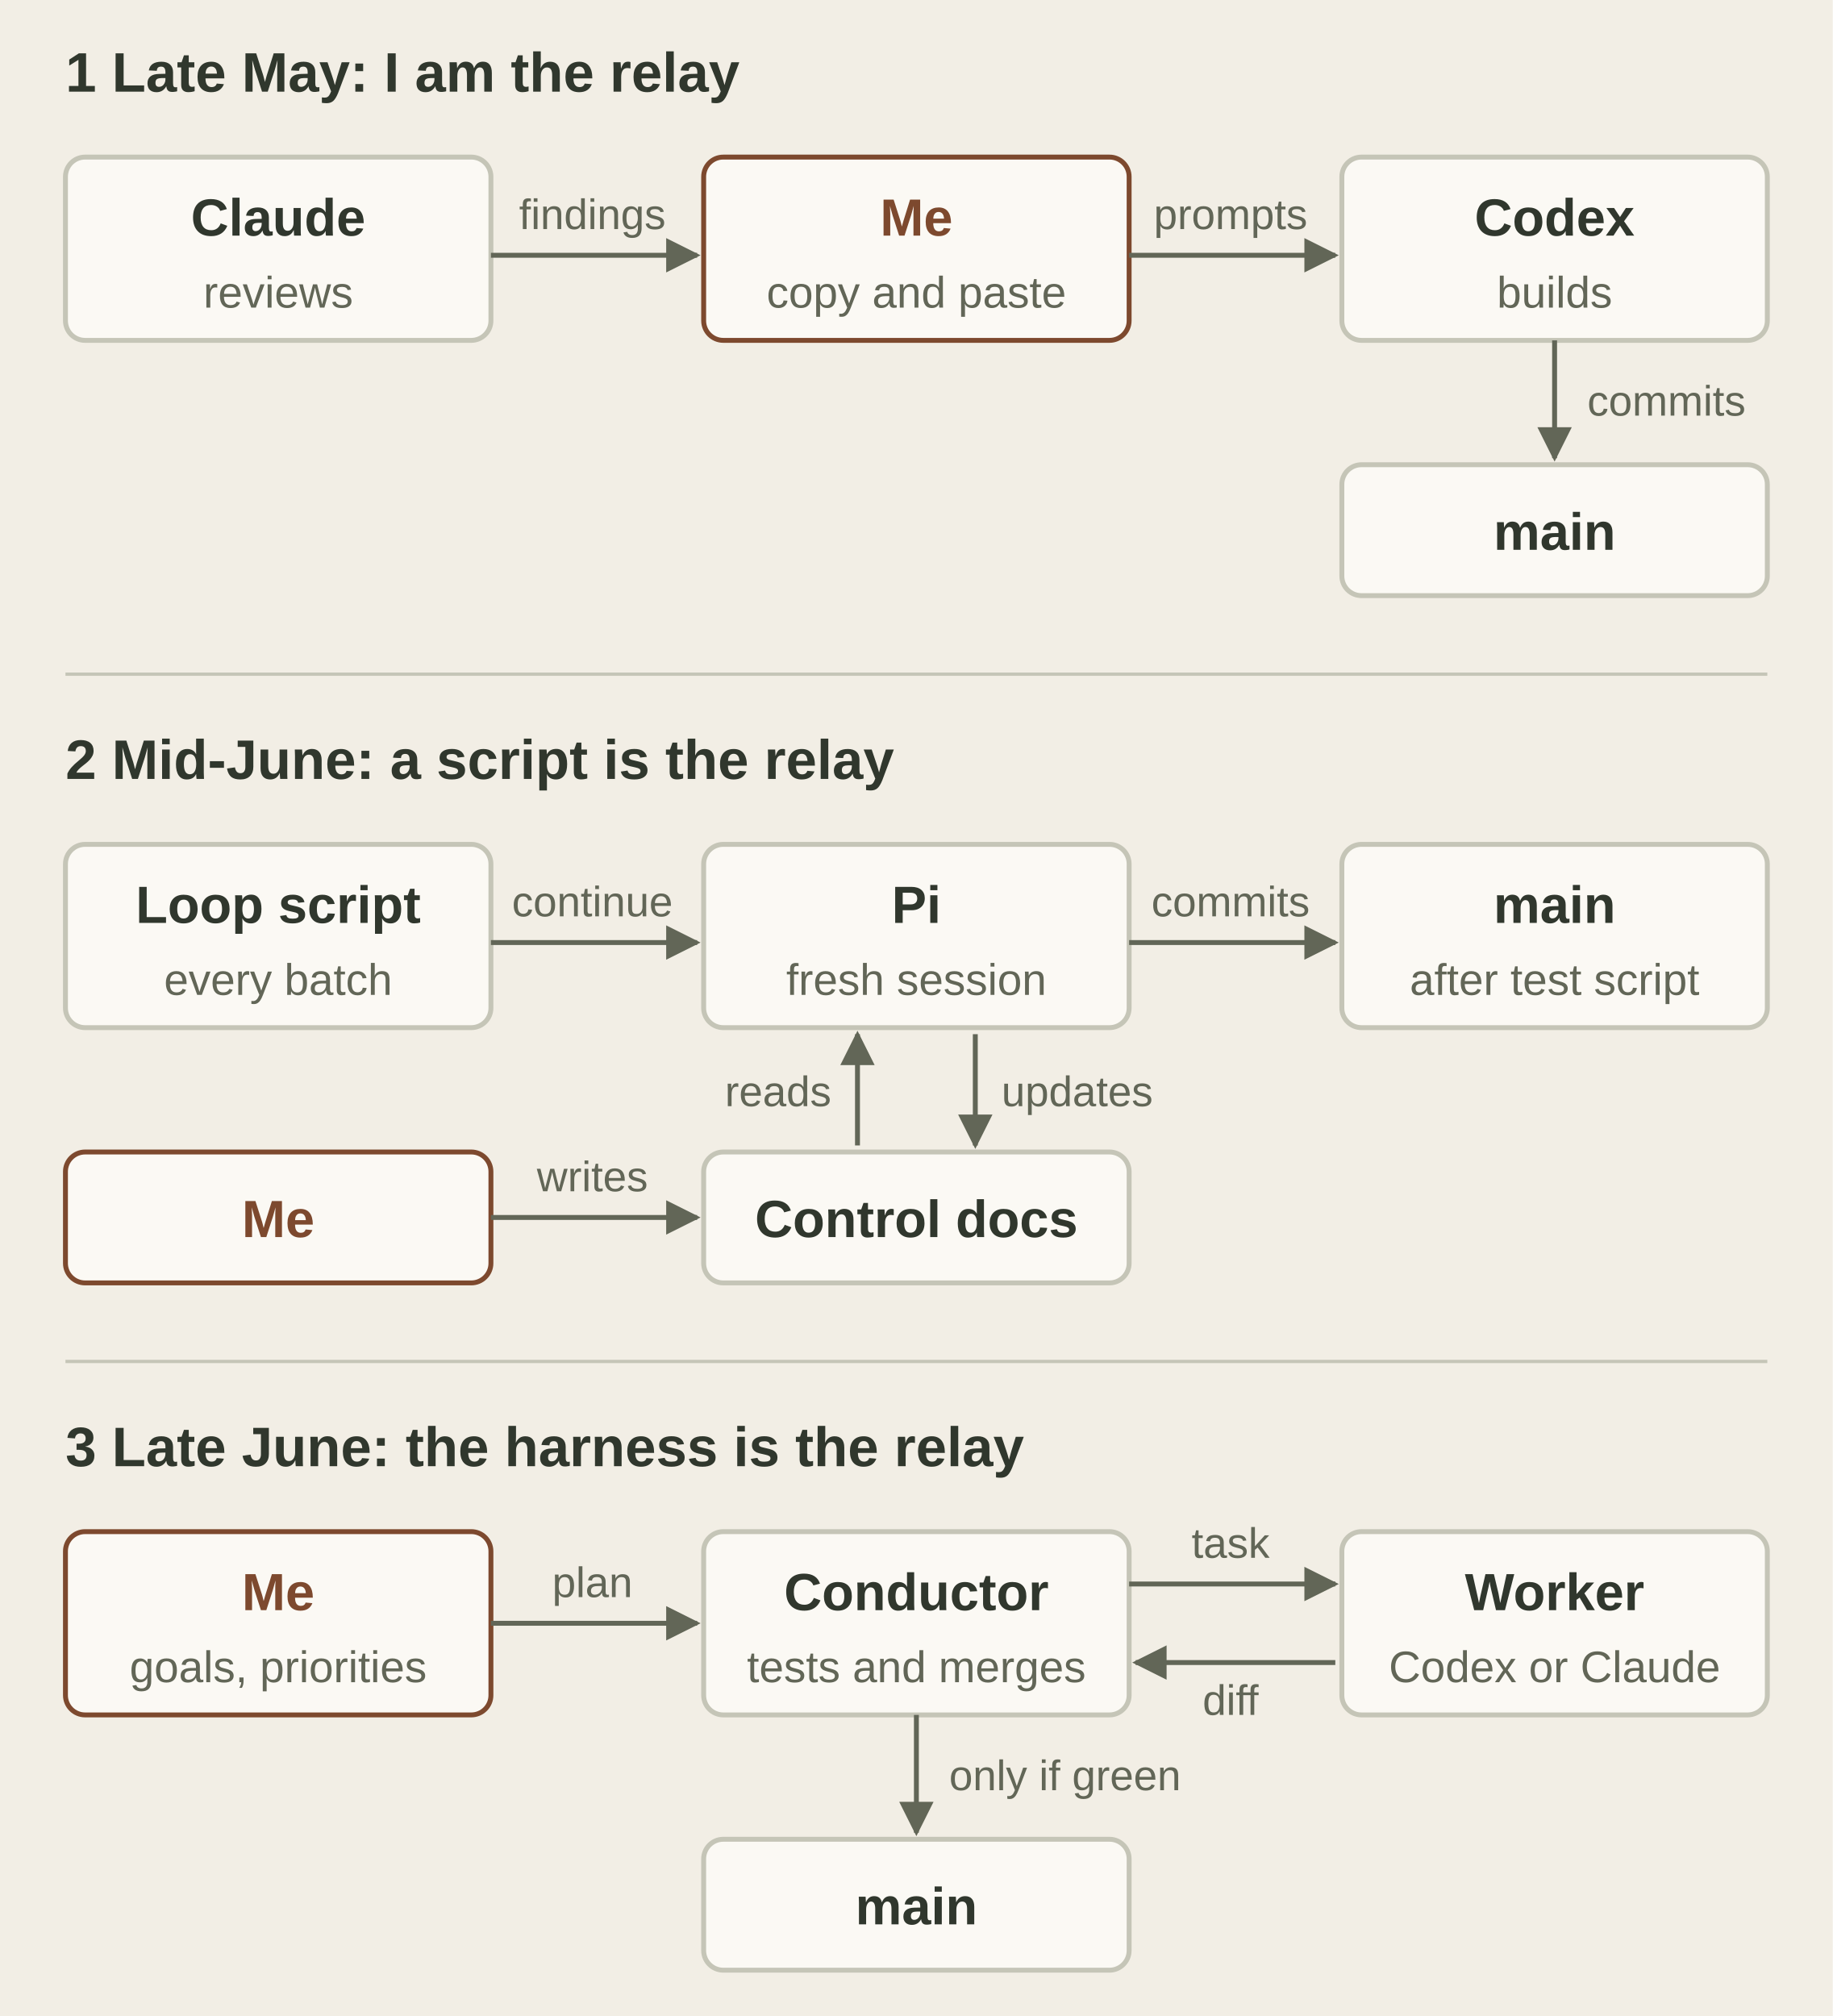
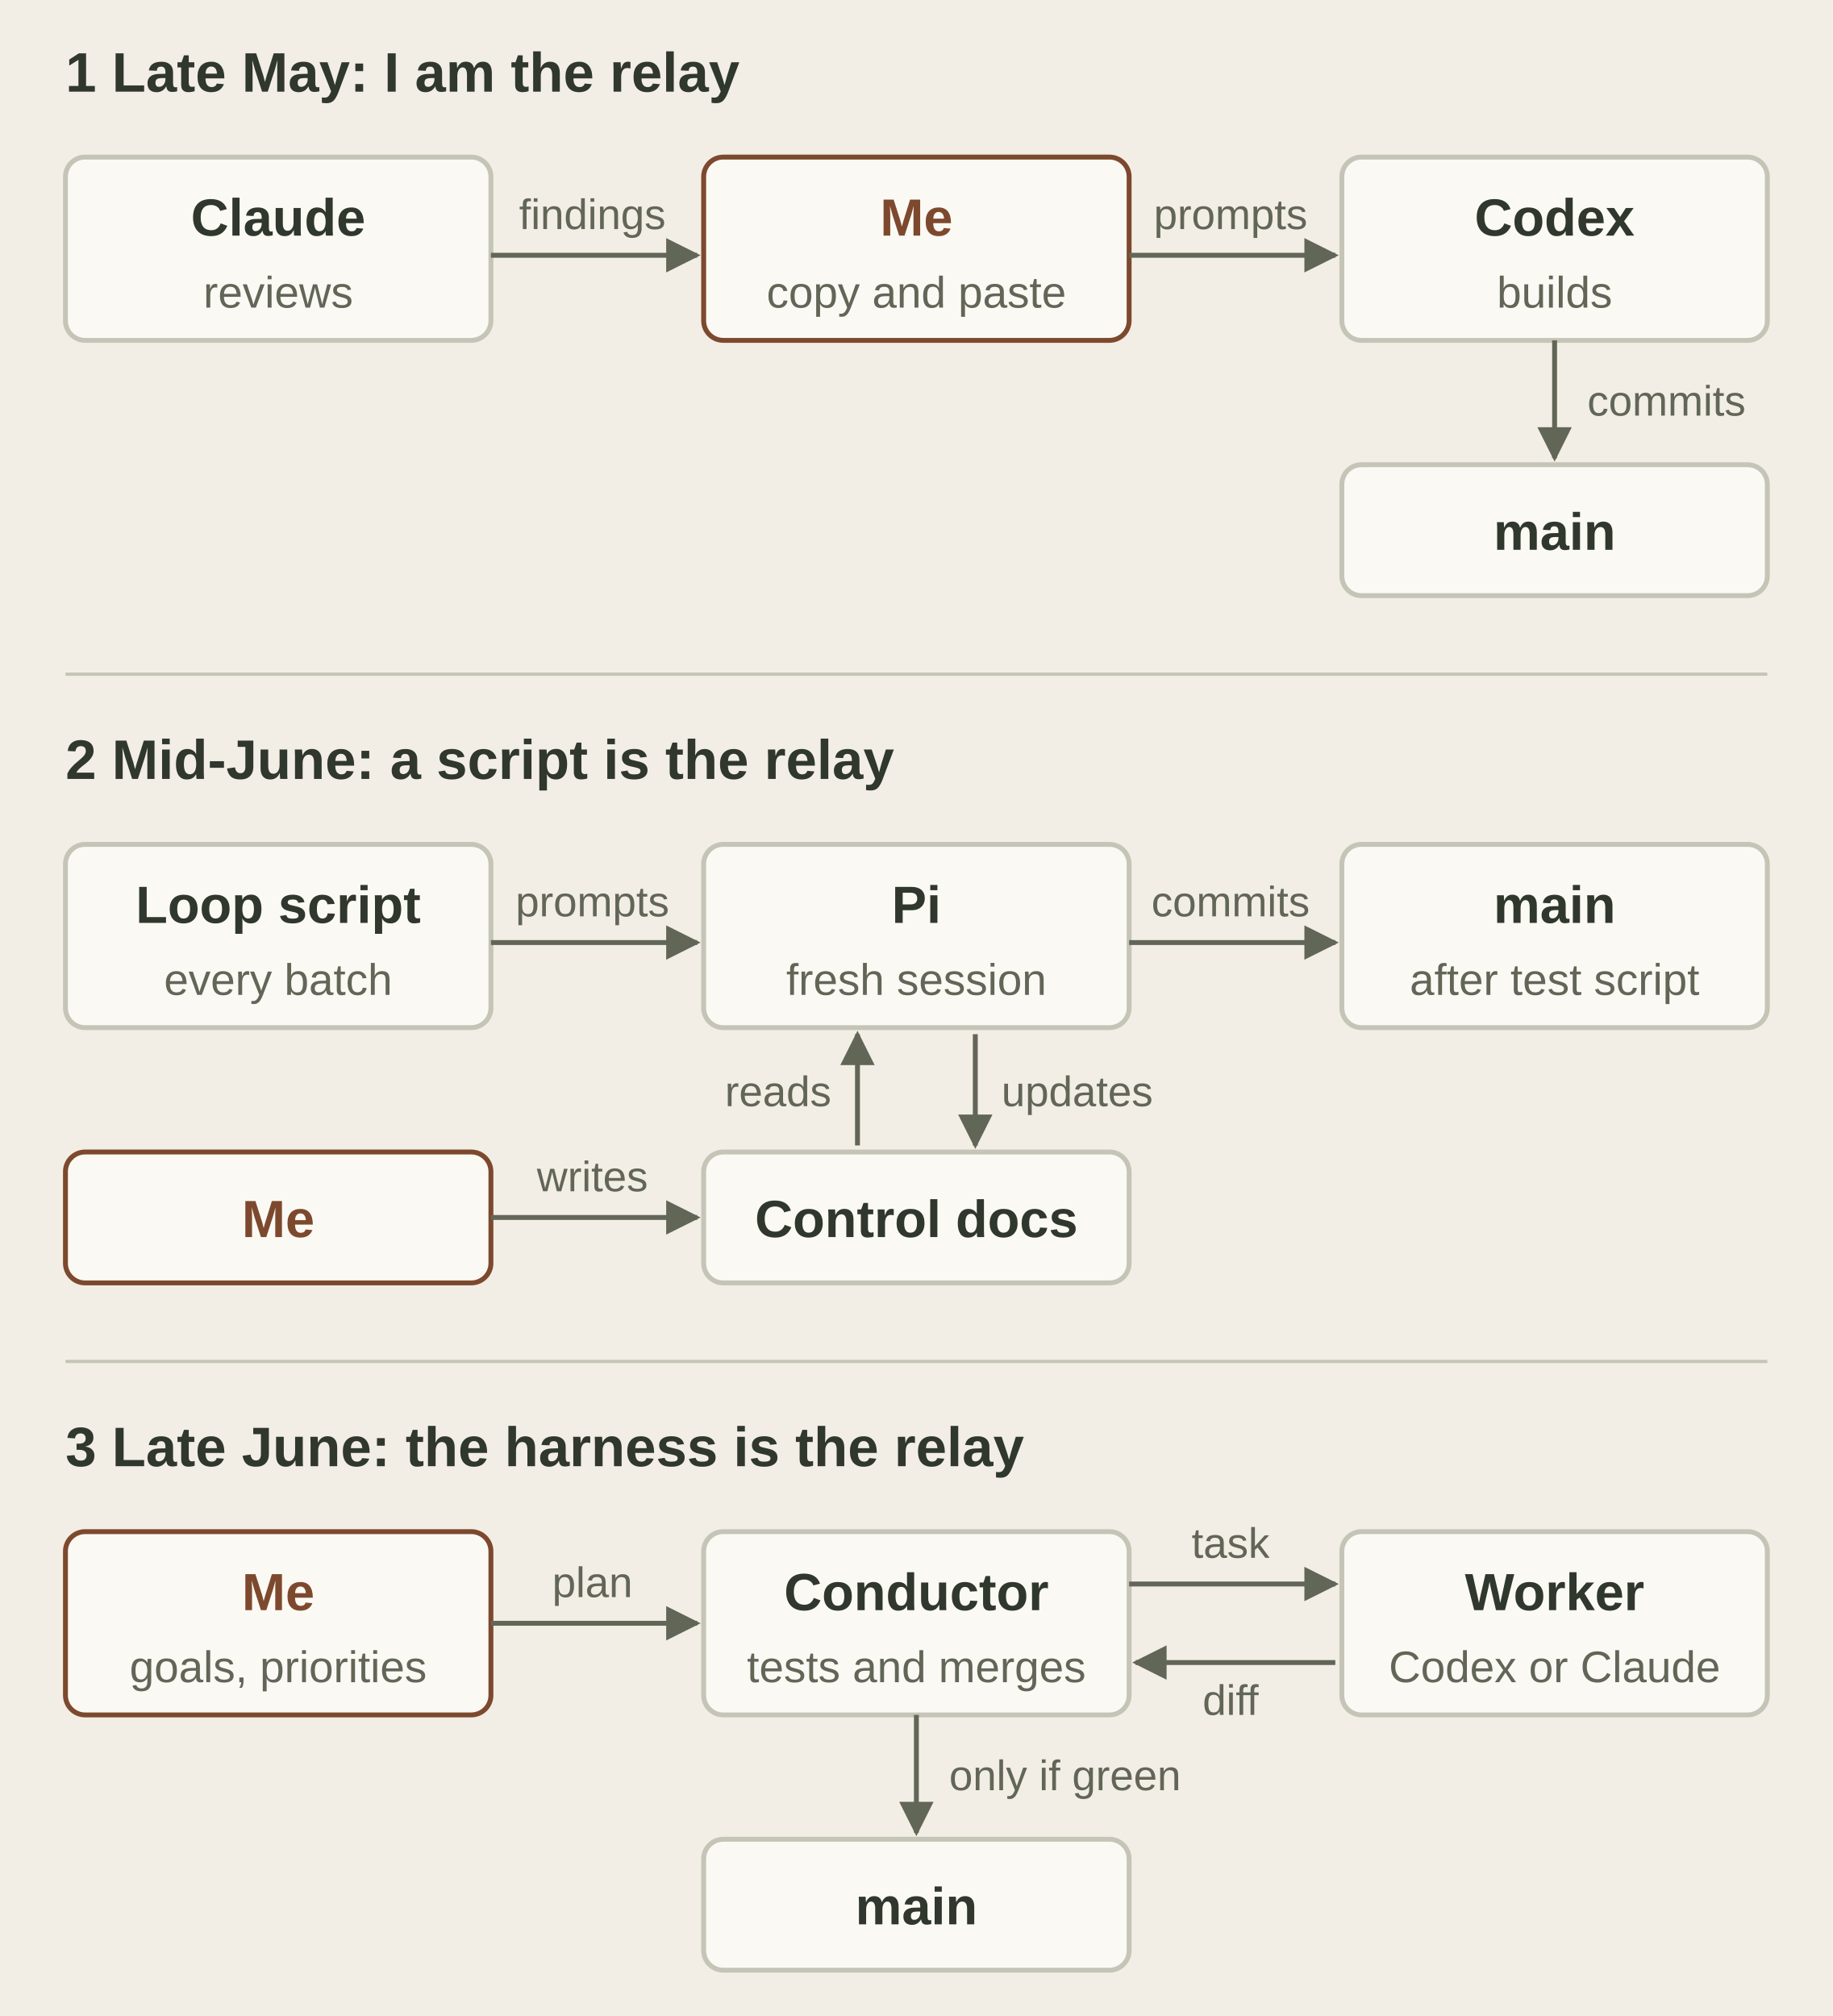
<svg xmlns="http://www.w3.org/2000/svg" viewBox="0 0 560 616" role="img" aria-labelledby="t d">
  <defs>
    <marker id="a" viewBox="0 0 10 10" refX="9" refY="5" markerWidth="7" markerHeight="7" orient="auto-start-reverse">
      <path d="M0 0 10 5 0 10z" fill="#626657" />
    </marker>
  </defs>
  <rect width="560" height="616" fill="#f2eee5" />
  <g font-family="Arial, Helvetica, sans-serif">
    <g font-size="17" font-weight="bold" fill="#30372d">
      <text x="20" y="28">1  Late May: I am the relay</text>
      <text x="20" y="238">2  Mid-June: a script is the relay</text>
      <text x="20" y="448">3  Late June: the harness is the relay</text>
    </g>
    <g stroke="#c5c5b7" stroke-width="1">
      <line x1="20" y1="206" x2="540" y2="206" />
      <line x1="20" y1="416" x2="540" y2="416" />
    </g>
    <g fill="#fbf9f4" stroke="#c5c5b7" stroke-width="1.5">
      <rect x="20" y="48" width="130" height="56" rx="6" />
      <rect x="215" y="48" width="130" height="56" rx="6" stroke="#7d492e" />
      <rect x="410" y="48" width="130" height="56" rx="6" />
      <rect x="410" y="142" width="130" height="40" rx="6" />
      <rect x="20" y="258" width="130" height="56" rx="6" />
      <rect x="215" y="258" width="130" height="56" rx="6" />
      <rect x="410" y="258" width="130" height="56" rx="6" />
      <rect x="20" y="352" width="130" height="40" rx="6" stroke="#7d492e" />
      <rect x="215" y="352" width="130" height="40" rx="6" />
      <rect x="20" y="468" width="130" height="56" rx="6" stroke="#7d492e" />
      <rect x="215" y="468" width="130" height="56" rx="6" />
      <rect x="410" y="468" width="130" height="56" rx="6" />
      <rect x="215" y="562" width="130" height="40" rx="6" />
    </g>
    <g stroke="#626657" stroke-width="1.5" fill="none" marker-end="url(#a)">
      <line x1="150" y1="78" x2="213" y2="78" />
      <line x1="345" y1="78" x2="408" y2="78" />
      <line x1="475" y1="104" x2="475" y2="140" />
      <line x1="150" y1="288" x2="213" y2="288" />
      <line x1="345" y1="288" x2="408" y2="288" />
      <line x1="262" y1="350" x2="262" y2="316" />
      <line x1="298" y1="316" x2="298" y2="350" />
      <line x1="150" y1="372" x2="213" y2="372" />
      <line x1="150" y1="496" x2="213" y2="496" />
      <line x1="345" y1="484" x2="408" y2="484" />
      <line x1="408" y1="508" x2="347" y2="508" />
      <line x1="280" y1="524" x2="280" y2="560" />
    </g>
    <g font-size="13" fill="#626657" text-anchor="middle">
      <text x="181" y="70">findings</text>
      <text x="376" y="70">prompts</text>
-       <text x="181" y="280">continue</text>
+       <text x="181" y="280">prompts</text>
      <text x="376" y="280">commits</text>
      <text x="181" y="364">writes</text>
      <text x="181" y="488">plan</text>
      <text x="376" y="476">task</text>
      <text x="376" y="524">diff</text>
    </g>
    <g font-size="13" fill="#626657">
      <text x="485" y="127">commits</text>
      <text x="254" y="338" text-anchor="end">reads</text>
      <text x="306" y="338">updates</text>
      <text x="290" y="547">only if green</text>
    </g>
    <g font-size="16" font-weight="bold" fill="#30372d" text-anchor="middle">
      <text x="85" y="72">Claude</text>
      <text x="280" y="72" fill="#7d492e">Me</text>
      <text x="475" y="72">Codex</text>
      <text x="475" y="168">main</text>
      <text x="85" y="282">Loop script</text>
      <text x="280" y="282">Pi</text>
      <text x="475" y="282">main</text>
      <text x="85" y="378" fill="#7d492e">Me</text>
      <text x="280" y="378">Control docs</text>
      <text x="85" y="492" fill="#7d492e">Me</text>
      <text x="280" y="492">Conductor</text>
      <text x="475" y="492">Worker</text>
      <text x="280" y="588">main</text>
    </g>
    <g font-size="13.5" fill="#626657" text-anchor="middle">
      <text x="85" y="94">reviews</text>
      <text x="280" y="94">copy and paste</text>
      <text x="475" y="94">builds</text>
      <text x="85" y="304">every batch</text>
      <text x="280" y="304">fresh session</text>
      <text x="475" y="304">after test script</text>
      <text x="85" y="514">goals, priorities</text>
      <text x="280" y="514">tests and merges</text>
      <text x="475" y="514">Codex or Claude</text>
    </g>
  </g>
</svg>
